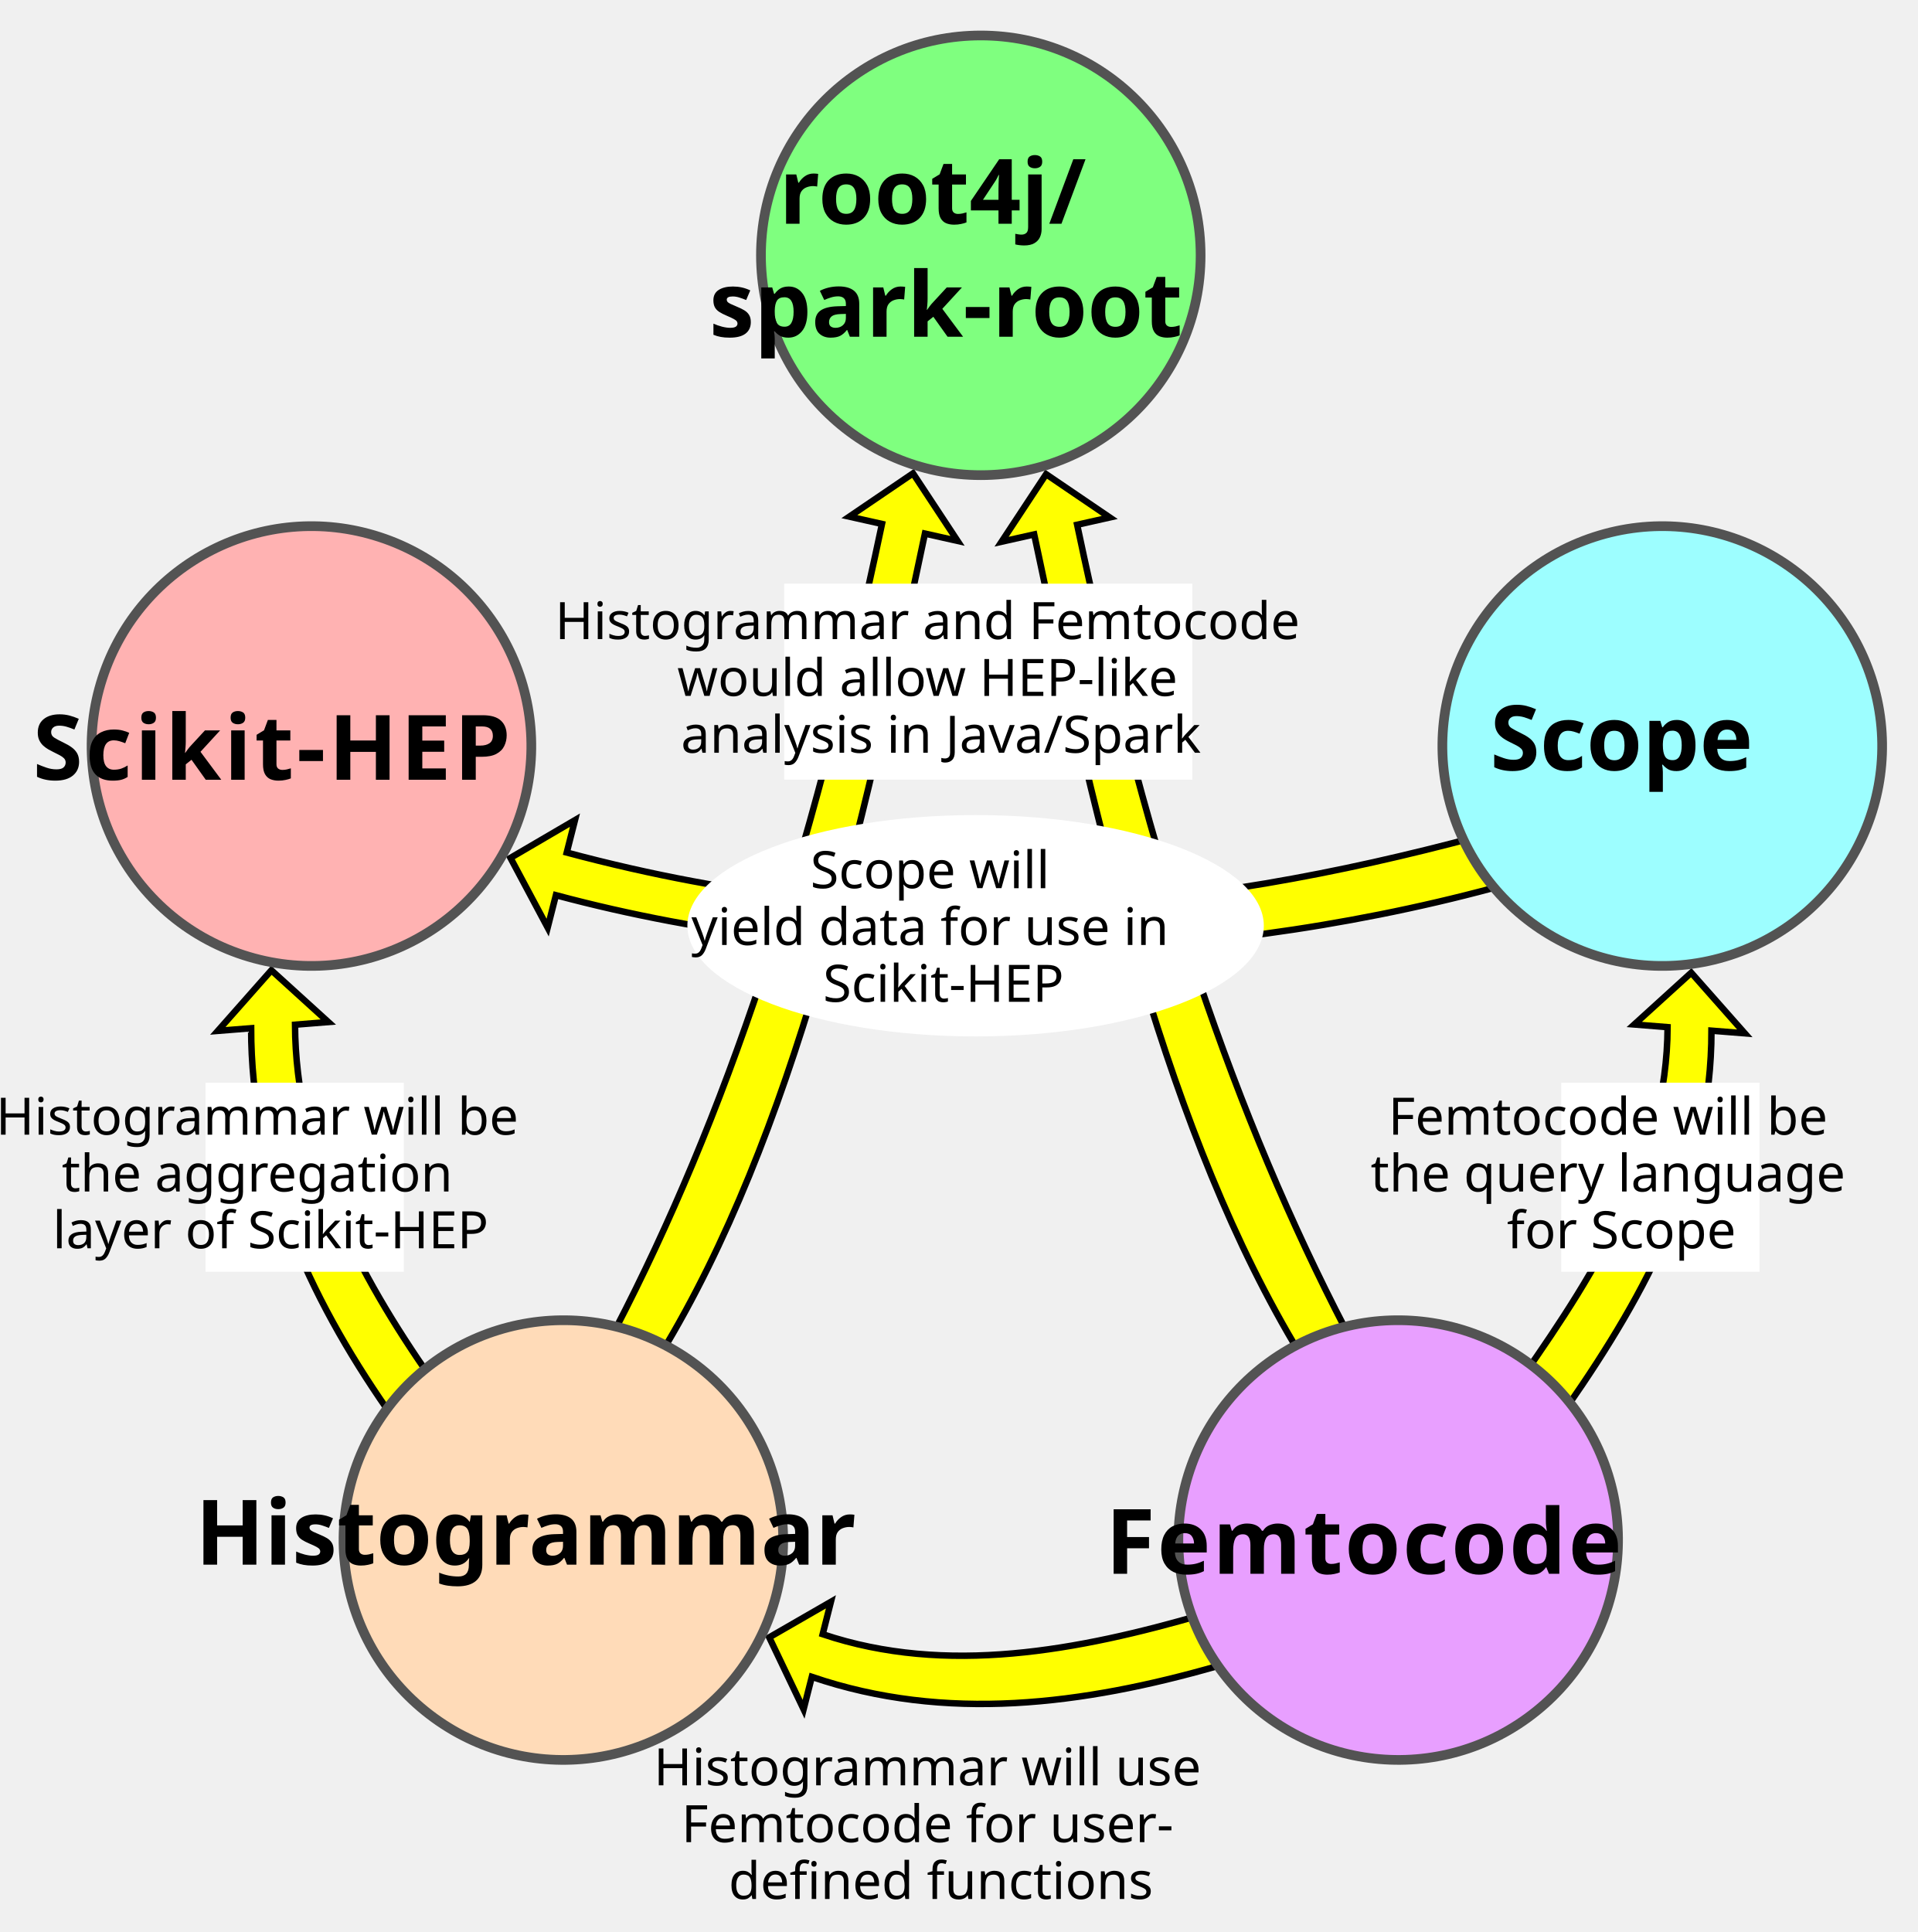
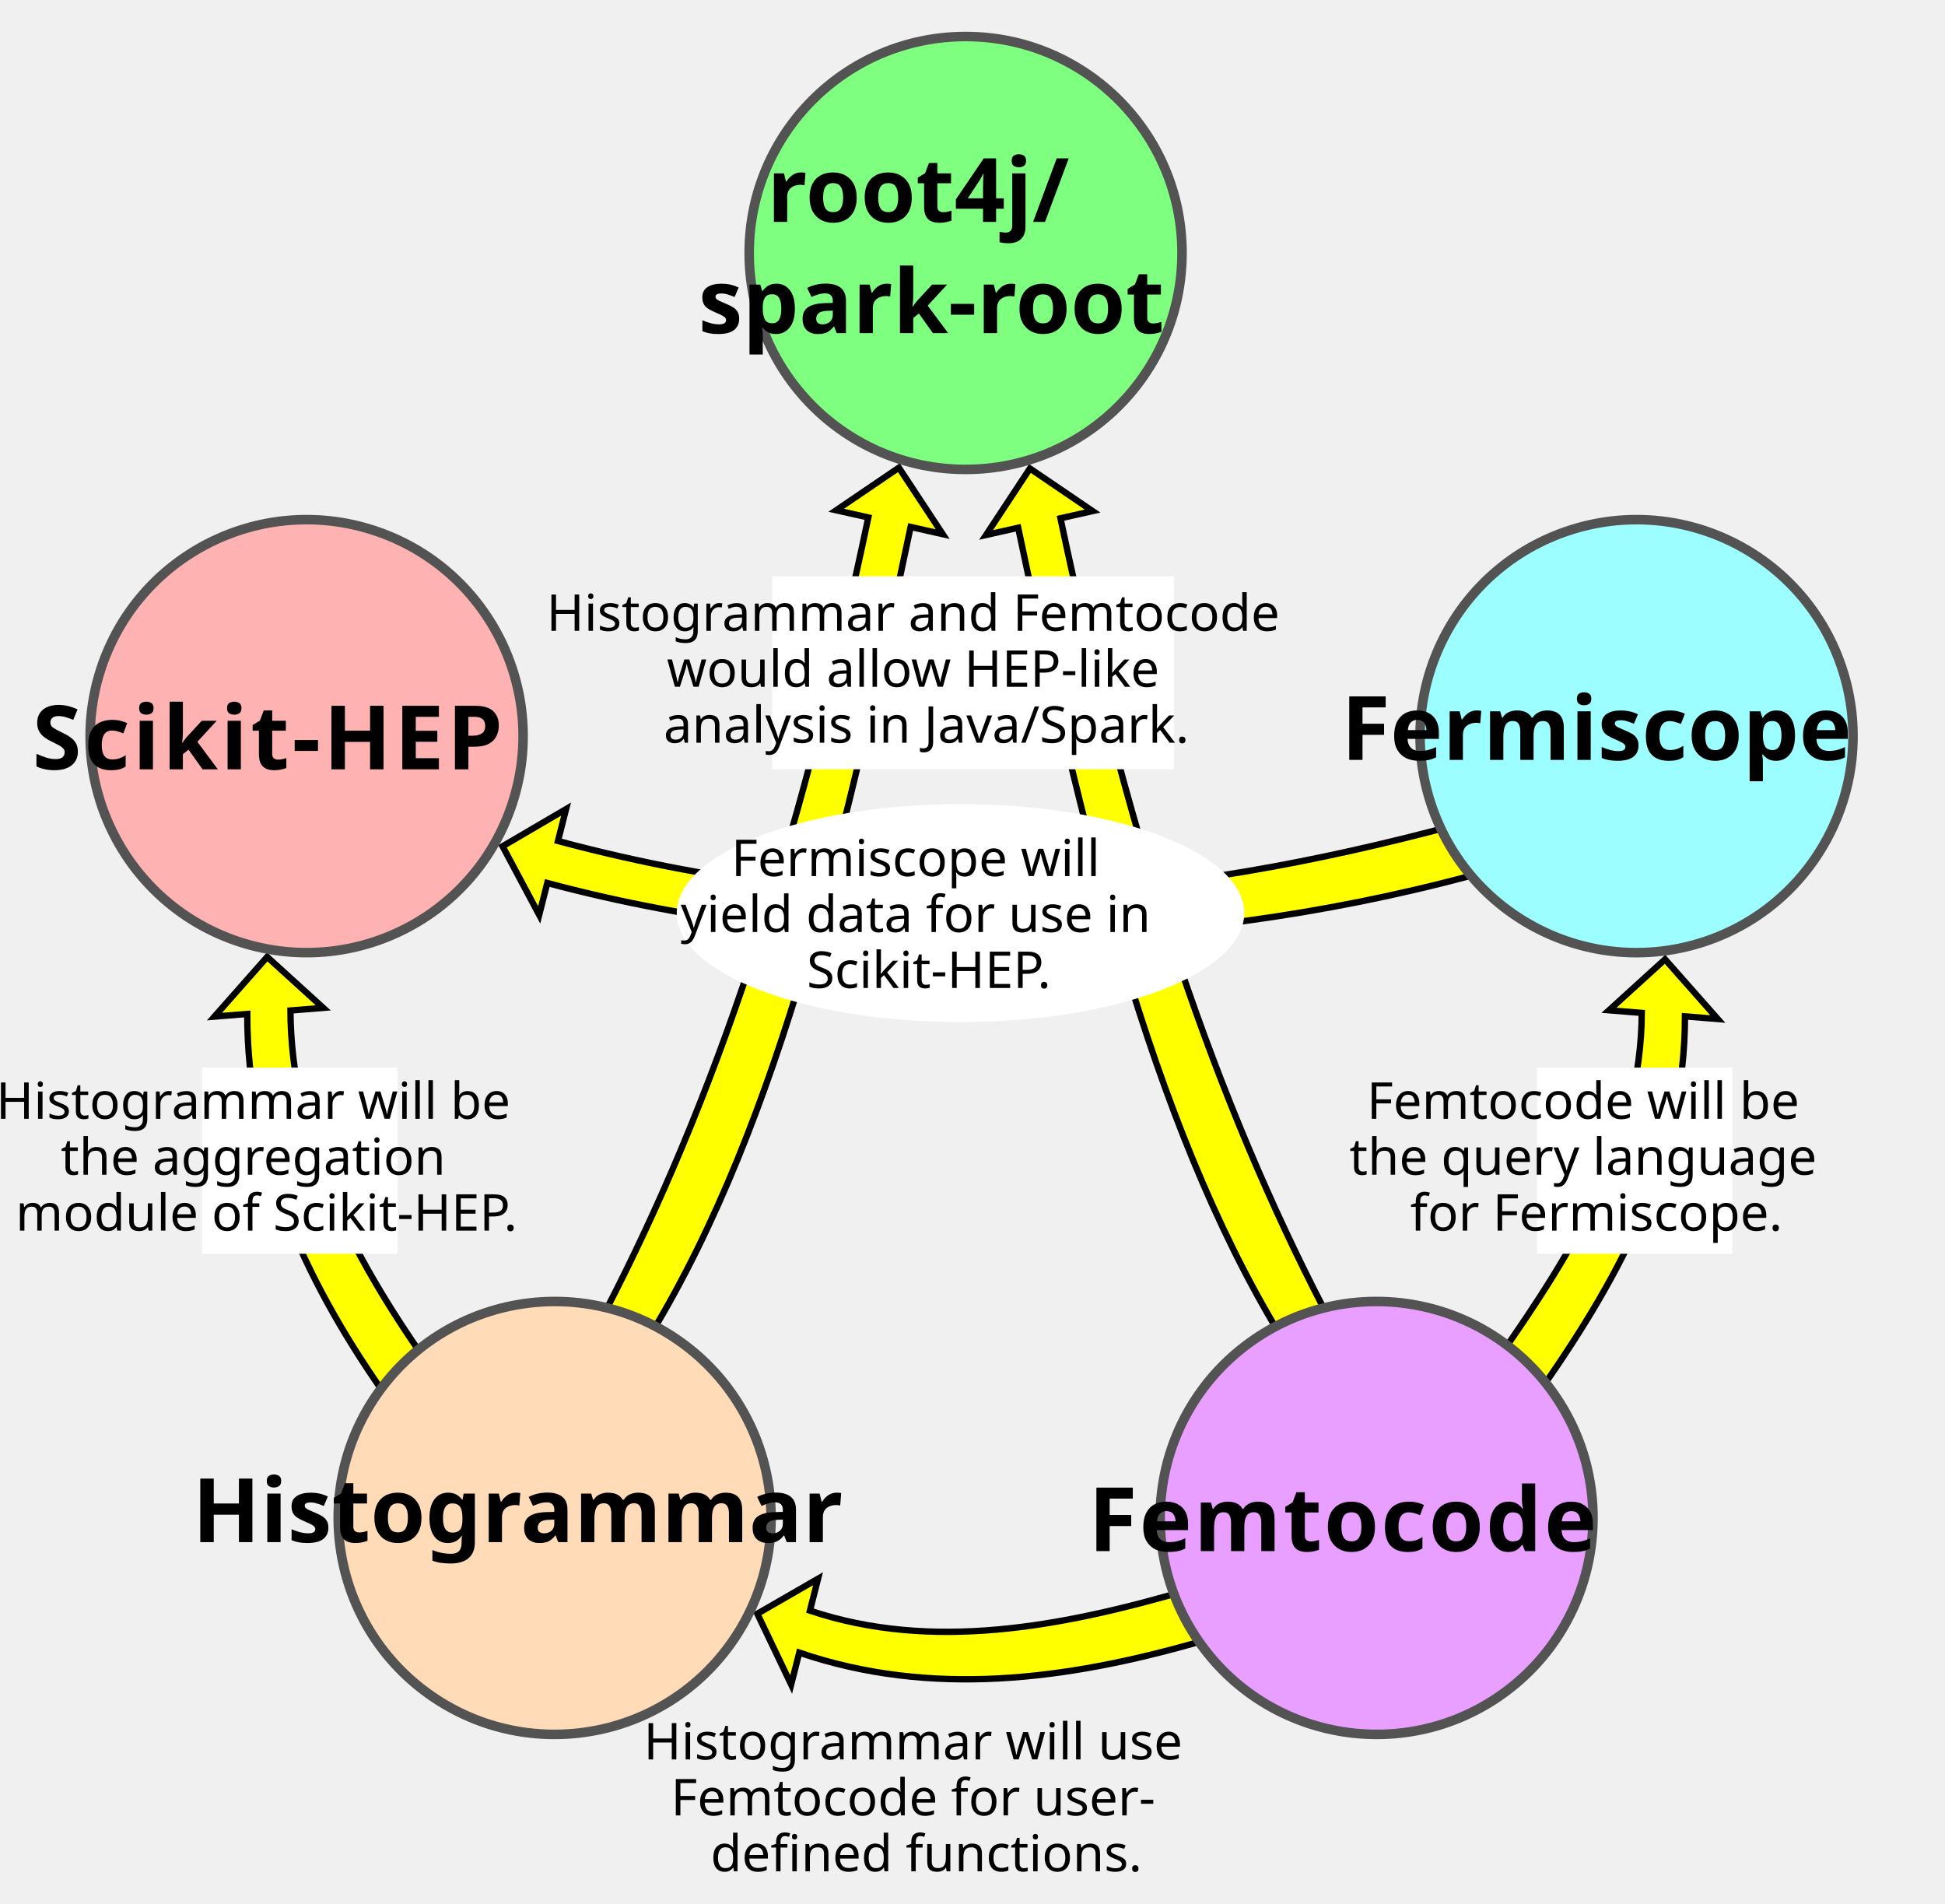
- <svg xmlns="http://www.w3.org/2000/svg" width="594.055" height="598.48" id="svg2" version="1.1">
+ <svg xmlns="http://www.w3.org/2000/svg" width="612.009" height="598.98" id="svg2" version="1.1">
  <defs id="defs4" />
-   <g id="layer1" transform="translate(-77.05756,-237.8789)">
+   <g id="layer1" transform="translate(-77.05756,-237.3789)">
    <path id="path3338" style="color:#000000;fill:#ffff00;fill-opacity:1;fill-rule:nonzero;stroke:#000000;stroke-width:2;stroke-linecap:butt;stroke-linejoin:miter;stroke-miterlimit:4;stroke-opacity:1;stroke-dasharray:none;stroke-dashoffset:0;marker:none;visibility:visible;display:inline;overflow:visible;enable-background:accumulate" d="m 539.401,513.026 c -91.163,24.427 -197.511,26.977 -290.133,2.159 l -2.551,10.035 -11.52,-21.588 19.981,-11.698 -2.551,10.035 c 105.755,28.337 195.721,18.224 282.455,-5.017 z" />
    <path d="M 479.772,657.202 C 438.885,589.812 417.21,497.252 397.436,403.423 l -10.103,2.265 13.795,-20.918 19.718,13.403 -10.103,2.265 c 22.578,107.132 49.567,184.429 83.106,249.12 z" style="color:#000000;fill:#ffff00;fill-opacity:1;fill-rule:nonzero;stroke:#000000;stroke-width:2;stroke-linecap:butt;stroke-linejoin:miter;stroke-miterlimit:4;stroke-opacity:1;stroke-dasharray:none;stroke-dashoffset:0;marker:none;visibility:visible;display:inline;overflow:visible;enable-background:accumulate" id="path3340" />
    <path id="path3344" style="color:#000000;fill:#ffff00;fill-opacity:1;fill-rule:nonzero;stroke:#000000;stroke-width:2;stroke-linecap:butt;stroke-linejoin:miter;stroke-miterlimit:4;stroke-opacity:1;stroke-dasharray:none;stroke-dashoffset:0;marker:none;visibility:visible;display:inline;overflow:visible;enable-background:accumulate" d="m 281.885,657.075 c 40.887,-67.389 61.931,-160.076 81.705,-253.905 l 10.103,2.265 -13.795,-20.918 -19.718,13.403 10.103,2.265 C 327.705,507.319 301.347,584.743 267.808,649.433 z" />
    <path id="path3334" style="color:#000000;fill:#ffff00;fill-opacity:1;fill-rule:nonzero;stroke:#000000;stroke-width:2;stroke-linecap:butt;stroke-linejoin:miter;stroke-miterlimit:4;stroke-opacity:1;stroke-dasharray:none;stroke-dashoffset:0;marker:none;visibility:visible;display:inline;overflow:visible;enable-background:accumulate" d="m 562.714,673.414 c 24.657,-35.47 44.535,-72.38 44.534,-116.264 l 10.321,0.827 -16.592,-18.777 -17.644,16.035 10.321,0.827 c -0.193,40.443 -21.572,74.977 -44.759,108.074 z" />
    <path d="m 454.164,754.011 c -41.532,11.881 -84.079,17.49 -125.611,3.317 l -2.551,10.035 -10.645,-22.272 19.106,-11.015 -2.551,10.035 c 38.339,12.878 79.121,5.081 117.933,-6.175 z" style="color:#000000;fill:#ffff00;fill-opacity:1;fill-rule:nonzero;stroke:#000000;stroke-width:2;stroke-linecap:butt;stroke-linejoin:miter;stroke-miterlimit:4;stroke-opacity:1;stroke-dasharray:none;stroke-dashoffset:0;marker:none;visibility:visible;display:inline;overflow:visible;enable-background:accumulate" id="path3336" />
    <path d="M 197.115,674.606 C 172.458,639.135 154.853,600.274 154.854,556.39 l -10.321,0.827 16.592,-18.777 17.644,16.035 -10.321,0.827 c 0.193,40.443 19.299,76.928 42.486,110.026 z" style="color:#000000;fill:#ffff00;fill-opacity:1;fill-rule:nonzero;stroke:#000000;stroke-width:2;stroke-linecap:butt;stroke-linejoin:miter;stroke-miterlimit:4;stroke-opacity:1;stroke-dasharray:none;stroke-dashoffset:0;marker:none;visibility:visible;display:inline;overflow:visible;enable-background:accumulate" id="path3332" />
    <path transform="matrix(0.309017,-0.9510565,0.9510565,0.309017,-487.9588,1461.258)" style="color:#000000;fill:#ffb2b2;fill-opacity:1;fill-rule:nonzero;stroke:#535353;stroke-width:3;stroke-linecap:butt;stroke-linejoin:miter;stroke-miterlimit:4;stroke-opacity:1;stroke-dasharray:none;stroke-dashoffset:0;marker:none;visibility:visible;display:inline;overflow:visible;enable-background:accumulate" id="path3131" d="m 1216.224,322.495 c 0,37.61 -30.489,68.099 -68.099,68.099 -37.61,0 -68.099,-30.489 -68.099,-68.099 0,-37.61 30.489,-68.099 68.099,-68.099 37.61,0 68.099,30.489 68.099,68.099 z" />
    <path transform="matrix(0.309017,0.9510565,-0.9510565,0.309017,543.9273,-722.6039)" style="color:#000000;fill:#9dfeff;fill-opacity:1;fill-rule:nonzero;stroke:#535353;stroke-width:3;stroke-linecap:butt;stroke-linejoin:miter;stroke-miterlimit:4;stroke-opacity:1;stroke-dasharray:none;stroke-dashoffset:0;marker:none;visibility:visible;display:inline;overflow:visible;enable-background:accumulate" id="path3143" d="m 1216.224,322.495 c 0,37.61 -30.489,68.099 -68.099,68.099 -37.61,0 -68.099,-30.489 -68.099,-68.099 0,-37.61 30.489,-68.099 68.099,-68.099 37.61,0 68.099,30.489 68.099,68.099 z" />
    <path style="color:#000000;fill:#7fff7f;fill-opacity:1;fill-rule:nonzero;stroke:#535353;stroke-width:3;stroke-linecap:butt;stroke-linejoin:miter;stroke-miterlimit:4;stroke-opacity:1;stroke-dasharray:none;stroke-dashoffset:0;marker:none;visibility:visible;display:inline;overflow:visible;enable-background:accumulate" id="path3127" d="m 1216.224,322.495 c 0,37.61 -30.489,68.099 -68.099,68.099 -37.61,0 -68.099,-30.489 -68.099,-68.099 0,-37.61 30.489,-68.099 68.099,-68.099 37.61,0 68.099,30.489 68.099,68.099 z" transform="matrix(-1,0,0,1,1529.016,-5.527306)" />
    <path transform="matrix(0.809017,-0.5877853,-0.5877853,-0.809017,-229.0903,1650.705)" style="color:#000000;fill:#e89fff;fill-opacity:1;fill-rule:nonzero;stroke:#535353;stroke-width:3;stroke-linecap:butt;stroke-linejoin:miter;stroke-miterlimit:4;stroke-opacity:1;stroke-dasharray:none;stroke-dashoffset:0;marker:none;visibility:visible;display:inline;overflow:visible;enable-background:accumulate" id="path3135" d="m 1216.224,322.495 c 0,37.61 -30.489,68.099 -68.099,68.099 -37.61,0 -68.099,-30.489 -68.099,-68.099 0,-37.61 30.489,-68.099 68.099,-68.099 37.61,0 68.099,30.489 68.099,68.099 z" />
    <path transform="matrix(0.809017,0.5877853,0.5877853,-0.809017,-866.831,301.0042)" style="color:#000000;fill:#ffdbb8;fill-opacity:1;fill-rule:nonzero;stroke:#535353;stroke-width:3;stroke-linecap:butt;stroke-linejoin:miter;stroke-miterlimit:4;stroke-opacity:1;stroke-dasharray:none;stroke-dashoffset:0;marker:none;visibility:visible;display:inline;overflow:visible;enable-background:accumulate" id="path3139" d="m 1216.224,322.495 c 0,37.61 -30.489,68.099 -68.099,68.099 -37.61,0 -68.099,-30.489 -68.099,-68.099 0,-37.61 30.489,-68.099 68.099,-68.099 37.61,0 68.099,30.489 68.099,68.099 z" />
    <text xml:space="preserve" style="font-size:16px;font-style:normal;font-weight:normal;text-align:center;line-height:125%;letter-spacing:0px;word-spacing:0px;text-anchor:middle;fill:#000000;fill-opacity:1;stroke:none;font-family:Sans" x="250.348" y="722.566" id="text3001">
      <tspan id="tspan3003" x="250.348" y="722.566" style="font-size:28px;font-weight:bold">Histogrammar</tspan>
    </text>
    <text id="text3005" y="725.39" x="509.589" style="font-size:16px;font-style:normal;font-weight:normal;text-align:center;line-height:125%;letter-spacing:0px;word-spacing:0px;text-anchor:middle;fill:#000000;fill-opacity:1;stroke:none;font-family:Sans" xml:space="preserve">
      <tspan style="font-size:28px;font-weight:bold;letter-spacing:0.63px" y="725.39" x="509.904" id="tspan3007">Femtocode</tspan>
    </text>
    <text xml:space="preserve" style="font-size:16px;font-style:normal;font-weight:normal;text-align:center;line-height:125%;letter-spacing:0px;word-spacing:0px;text-anchor:middle;fill:#000000;fill-opacity:1;stroke:none;font-family:Sans" x="589.789" y="476.462" id="text3009">
-       <tspan id="tspan3011" x="589.789" y="476.462" style="font-size:28px;font-weight:bold">Scope</tspan>
+       <tspan id="tspan3011" x="589.789" y="476.462" style="font-size:28px;font-weight:bold">Fermiscope</tspan>
    </text>
    <text id="text3013" y="307.192" x="380.495" style="font-size:16px;font-style:normal;font-weight:normal;text-align:center;line-height:125%;letter-spacing:0px;word-spacing:0px;text-anchor:middle;fill:#000000;fill-opacity:1;stroke:none;font-family:Sans" xml:space="preserve">
      <tspan style="font-size:28px;font-weight:bold" y="307.192" x="380.495" id="tspan3015">root4j/</tspan>
      <tspan style="font-size:28px;font-weight:bold" y="342.192" x="380.495" id="tspan3040">spark-root</tspan>
    </text>
    <text xml:space="preserve" style="font-size:16px;font-style:normal;font-weight:normal;text-align:center;line-height:125%;letter-spacing:0px;word-spacing:0px;text-anchor:middle;fill:#000000;fill-opacity:1;stroke:none;font-family:Sans" x="171.222" y="479.422" id="text3017">
      <tspan id="tspan3019" x="171.662" y="479.422" style="font-size:28px;font-weight:bold;letter-spacing:0.88px">Scikit-HEP</tspan>
    </text>
    <rect style="color:#000000;fill:#ffffff;fill-opacity:1;fill-rule:nonzero;stroke:none;stroke-width:2;marker:none;visibility:visible;display:inline;overflow:visible;enable-background:accumulate" id="rect4147" width="61.429" height="58.571" x="140.714" y="573.265" />
    <text xml:space="preserve" style="font-size:16px;font-style:normal;font-weight:normal;text-align:center;line-height:110%;letter-spacing:0px;word-spacing:0px;text-anchor:middle;fill:#000000;fill-opacity:1;stroke:none;font-family:Sans" x="171.3" y="589.365" id="text3107">
      <tspan id="tspan3109" x="171.3" y="589.365">Histogrammar will be</tspan>
      <tspan x="171.3" y="606.965" id="tspan3111">the aggregation</tspan>
-       <tspan x="171.3" y="624.565" id="tspan3113">layer of Scikit-HEP</tspan>
+       <tspan x="171.3" y="624.565" id="tspan3113">module of Scikit-HEP.</tspan>
    </text>
    <text xml:space="preserve" style="font-size:16px;font-style:normal;font-weight:normal;text-align:center;line-height:110%;letter-spacing:0px;word-spacing:0px;text-anchor:middle;fill:#000000;fill-opacity:1;stroke:none;font-family:Sans" x="378.935" y="790.932" id="text3147">
      <tspan id="tspan3149" x="378.935" y="790.932">Histogrammar will use</tspan>
      <tspan x="378.935" y="808.532" id="tspan3151">Femtocode for user-</tspan>
-       <tspan x="378.935" y="826.132" id="tspan3153">defined functions</tspan>
+       <tspan x="378.935" y="826.132" id="tspan3153">defined functions.</tspan>
    </text>
    <rect y="573.265" x="560.714" height="58.571" width="61.429" id="rect4167" style="color:#000000;fill:#ffffff;fill-opacity:1;fill-rule:nonzero;stroke:none;stroke-width:2;marker:none;visibility:visible;display:inline;overflow:visible;enable-background:accumulate" />
    <text xml:space="preserve" style="font-size:16px;font-style:normal;font-weight:normal;text-align:center;line-height:110%;letter-spacing:0px;word-spacing:0px;text-anchor:middle;fill:#000000;fill-opacity:1;stroke:none;font-family:Sans" x="589.765" y="589.365" id="text3155">
      <tspan x="589.765" y="589.365" id="tspan3159">Femtocode will be</tspan>
      <tspan x="589.765" y="606.965" id="tspan3163">the query language</tspan>
-       <tspan x="589.765" y="624.565" id="tspan3165">for Scope</tspan>
+       <tspan x="589.765" y="624.565" id="tspan3165">for Fermiscope.</tspan>
    </text>
    <rect style="color:#000000;fill:#ffffff;fill-opacity:1;fill-rule:nonzero;stroke:none;stroke-width:2;marker:none;visibility:visible;display:inline;overflow:visible;enable-background:accumulate" id="rect4128" width="126.429" height="60.714" x="320" y="418.683" />
    <text xml:space="preserve" style="font-size:16px;font-style:normal;font-weight:normal;text-align:center;line-height:110%;letter-spacing:0px;word-spacing:0px;text-anchor:middle;fill:#000000;fill-opacity:1;stroke:none;font-family:Sans" x="378.935" y="435.854" id="text3213">
      <tspan x="378.935" y="435.854" id="tspan3219">Histogrammar and Femtocode</tspan>
      <tspan x="378.935" y="453.454" id="tspan3295">would allow HEP-like</tspan>
-       <tspan x="378.935" y="471.054" id="tspan3223">analysis in Java/Spark</tspan>
+       <tspan x="378.935" y="471.054" id="tspan3223">analysis in Java/Spark.</tspan>
    </text>
    <path style="color:#000000;fill:#ffffff;fill-opacity:1;fill-rule:nonzero;stroke:none;stroke-width:2;marker:none;visibility:visible;display:inline;overflow:visible;enable-background:accumulate" id="path4124" d="m 468.571,526.648 c 0,18.935 -39.975,34.286 -89.286,34.286 -49.311,0 -89.286,-15.35 -89.286,-34.286 0,-18.935 39.975,-34.286 89.286,-34.286 49.311,0 89.286,15.35 89.286,34.286 z" transform="translate(0,-1.999975)" />
    <text id="text3255" y="513.013" x="379.735" style="font-size:16px;font-style:normal;font-weight:normal;text-align:center;line-height:110%;letter-spacing:0px;word-spacing:0px;text-anchor:middle;fill:#000000;fill-opacity:1;stroke:none;font-family:Sans" xml:space="preserve">
-       <tspan y="513.013" x="379.735" id="tspan3257">Scope will</tspan>
+       <tspan y="513.013" x="379.735" id="tspan3257">Fermiscope will</tspan>
      <tspan id="tspan3259" y="530.613" x="379.735">yield data for use in</tspan>
-       <tspan id="tspan3261" y="548.213" x="379.735">Scikit-HEP</tspan>
+       <tspan id="tspan3261" y="548.213" x="379.735">Scikit-HEP.</tspan>
    </text>
    <path style="color:#000000;fill:#ffffff;fill-opacity:0;fill-rule:nonzero;stroke:#000000;stroke-width:2;stroke-linecap:butt;stroke-linejoin:miter;stroke-miterlimit:4;stroke-opacity:1;stroke-dasharray:none;stroke-dashoffset:0;marker:none;visibility:visible;display:inline;overflow:visible;enable-background:accumulate" id="path3271" d="m 581.429,520.219 c 0,121.503 -98.497,220 -220,220 -121.503,0 -220,-98.497 -220,-220 0,-121.503 98.497,-220 220,-220 121.503,0 220,98.497 220,220 z" transform="translate(-721.02,18.23475)" />
    <path transform="translate(-1507.716,-4.04061)" d="m 1216.224,322.495 c 0,37.61 -30.489,68.099 -68.099,68.099 -37.61,0 -68.099,-30.489 -68.099,-68.099 0,-37.61 30.489,-68.099 68.099,-68.099 37.61,0 68.099,30.489 68.099,68.099 z" id="path3273" style="color:#000000;fill:#ffffff;fill-opacity:0;fill-rule:nonzero;stroke:#000000;stroke-width:2;stroke-linecap:butt;stroke-linejoin:miter;stroke-miterlimit:4;stroke-opacity:1;stroke-dasharray:none;stroke-dashoffset:0;marker:none;visibility:visible;display:inline;overflow:visible;enable-background:accumulate" />
    <path d="m 1216.224,322.495 c 0,37.61 -30.489,68.099 -68.099,68.099 -37.61,0 -68.099,-30.489 -68.099,-68.099 0,-37.61 30.489,-68.099 68.099,-68.099 37.61,0 68.099,30.489 68.099,68.099 z" id="path3275" style="color:#000000;fill:#ffffff;fill-opacity:0;fill-rule:nonzero;stroke:#000000;stroke-width:2;stroke-linecap:butt;stroke-linejoin:miter;stroke-miterlimit:4;stroke-opacity:1;stroke-dasharray:none;stroke-dashoffset:0;marker:none;visibility:visible;display:inline;overflow:visible;enable-background:accumulate" transform="matrix(0.309017,-0.9510565,0.9510565,0.309017,-1230.325,1462.745)" />
    <path d="m 1216.224,322.495 c 0,37.61 -30.489,68.099 -68.099,68.099 -37.61,0 -68.099,-30.489 -68.099,-68.099 0,-37.61 30.489,-68.099 68.099,-68.099 37.61,0 68.099,30.489 68.099,68.099 z" id="path3277" style="color:#000000;fill:#ffffff;fill-opacity:0;fill-rule:nonzero;stroke:#000000;stroke-width:2;stroke-linecap:butt;stroke-linejoin:miter;stroke-miterlimit:4;stroke-opacity:1;stroke-dasharray:none;stroke-dashoffset:0;marker:none;visibility:visible;display:inline;overflow:visible;enable-background:accumulate" transform="matrix(-0.809017,-0.5877853,0.5877853,-0.809017,250.3903,1652.192)" />
    <path transform="matrix(-1,0,0,-1,788.5329,1080.949)" style="color:#000000;fill:#ffffff;fill-opacity:0;fill-rule:nonzero;stroke:#000000;stroke-width:2;stroke-linecap:butt;stroke-linejoin:miter;stroke-miterlimit:4;stroke-opacity:1;stroke-dasharray:none;stroke-dashoffset:0;marker:none;visibility:visible;display:inline;overflow:visible;enable-background:accumulate" id="path3279" d="m 1216.224,322.495 c 0,37.61 -30.489,68.099 -68.099,68.099 -37.61,0 -68.099,-30.489 -68.099,-68.099 0,-37.61 30.489,-68.099 68.099,-68.099 37.61,0 68.099,30.489 68.099,68.099 z" />
    <path d="m 1216.224,322.495 c 0,37.61 -30.489,68.099 -68.099,68.099 -37.61,0 -68.099,-30.489 -68.099,-68.099 0,-37.61 30.489,-68.099 68.099,-68.099 37.61,0 68.099,30.489 68.099,68.099 z" id="path3281" style="color:#000000;fill:#ffffff;fill-opacity:0;fill-rule:nonzero;stroke:#000000;stroke-width:2;stroke-linecap:butt;stroke-linejoin:miter;stroke-miterlimit:4;stroke-opacity:1;stroke-dasharray:none;stroke-dashoffset:0;marker:none;visibility:visible;display:inline;overflow:visible;enable-background:accumulate" transform="matrix(-0.809017,0.5877853,-0.5877853,-0.809017,888.131,302.4908)" />
    <path transform="matrix(0.809017,-0.5877853,0.5877853,0.809017,-1607.314,774.4172)" style="color:#000000;fill:#ffffff;fill-opacity:0;fill-rule:nonzero;stroke:#000000;stroke-width:2;stroke-linecap:butt;stroke-linejoin:miter;stroke-miterlimit:4;stroke-opacity:1;stroke-dasharray:none;stroke-dashoffset:0;marker:none;visibility:visible;display:inline;overflow:visible;enable-background:accumulate" id="path3283" d="m 1216.224,322.495 c 0,37.61 -30.489,68.099 -68.099,68.099 -37.61,0 -68.099,-30.489 -68.099,-68.099 0,-37.61 30.489,-68.099 68.099,-68.099 37.61,0 68.099,30.489 68.099,68.099 z" />
    <path transform="matrix(-0.309017,0.9510565,-0.9510565,-0.309017,511.1415,-385.8371)" style="color:#000000;fill:#ffffff;fill-opacity:0;fill-rule:nonzero;stroke:#000000;stroke-width:2;stroke-linecap:butt;stroke-linejoin:miter;stroke-miterlimit:4;stroke-opacity:1;stroke-dasharray:none;stroke-dashoffset:0;marker:none;visibility:visible;display:inline;overflow:visible;enable-background:accumulate" id="path3285" d="m 1216.224,322.495 c 0,37.61 -30.489,68.099 -68.099,68.099 -37.61,0 -68.099,-30.489 -68.099,-68.099 0,-37.61 30.489,-68.099 68.099,-68.099 37.61,0 68.099,30.489 68.099,68.099 z" />
    <path d="m 1216.224,322.495 c 0,37.61 -30.489,68.099 -68.099,68.099 -37.61,0 -68.099,-30.489 -68.099,-68.099 0,-37.61 30.489,-68.099 68.099,-68.099 37.61,0 68.099,30.489 68.099,68.099 z" id="path3287" style="color:#000000;fill:#ffffff;fill-opacity:0;fill-rule:nonzero;stroke:#000000;stroke-width:2;stroke-linecap:butt;stroke-linejoin:miter;stroke-miterlimit:4;stroke-opacity:1;stroke-dasharray:none;stroke-dashoffset:0;marker:none;visibility:visible;display:inline;overflow:visible;enable-background:accumulate" transform="matrix(0.309017,0.9510565,-0.9510565,0.309017,-198.4384,-721.1172)" />
    <path transform="matrix(-0.309017,-0.9510565,0.9510565,-0.309017,-520.7447,1798.025)" style="color:#000000;fill:#ffffff;fill-opacity:0;fill-rule:nonzero;stroke:#000000;stroke-width:2;stroke-linecap:butt;stroke-linejoin:miter;stroke-miterlimit:4;stroke-opacity:1;stroke-dasharray:none;stroke-dashoffset:0;marker:none;visibility:visible;display:inline;overflow:visible;enable-background:accumulate" id="path3289" d="m 1216.224,322.495 c 0,37.61 -30.489,68.099 -68.099,68.099 -37.61,0 -68.099,-30.489 -68.099,-68.099 0,-37.61 30.489,-68.099 68.099,-68.099 37.61,0 68.099,30.489 68.099,68.099 z" />
    <path transform="matrix(0.809017,0.5877853,-0.5877853,0.809017,-969.5733,-575.2839)" style="color:#000000;fill:#ffffff;fill-opacity:0;fill-rule:nonzero;stroke:#000000;stroke-width:2;stroke-linecap:butt;stroke-linejoin:miter;stroke-miterlimit:4;stroke-opacity:1;stroke-dasharray:none;stroke-dashoffset:0;marker:none;visibility:visible;display:inline;overflow:visible;enable-background:accumulate" id="path3291" d="m 1216.224,322.495 c 0,37.61 -30.489,68.099 -68.099,68.099 -37.61,0 -68.099,-30.489 -68.099,-68.099 0,-37.61 30.489,-68.099 68.099,-68.099 37.61,0 68.099,30.489 68.099,68.099 z" />
    <path id="path3309" style="color:#000000;fill:#ffffff;fill-opacity:0;fill-rule:nonzero;stroke:#000000;stroke-width:2;stroke-linecap:butt;stroke-linejoin:miter;stroke-miterlimit:4;stroke-opacity:1;stroke-dasharray:none;stroke-dashoffset:0;marker:none;visibility:visible;display:inline;overflow:visible;enable-background:accumulate" d="m -302.288,520.517 0,81.317 10.354,0 -17.173,17.173 -17.173,-17.173 10.354,0 0,-81.317" />
    <path id="path3309-5" style="color:#000000;fill:#ffffff;fill-opacity:0;fill-rule:nonzero;stroke:#ff0000;stroke-width:2;stroke-linecap:butt;stroke-linejoin:miter;stroke-miterlimit:4;stroke-opacity:1;stroke-dasharray:none;stroke-dashoffset:0;marker:none;visibility:visible;display:inline;overflow:visible;enable-background:accumulate" d="m -428.196,758.026 c 41.532,11.881 80.922,15.975 122.455,1.802 l 2.551,10.035 12.413,-21.767 -20.874,-11.52 2.551,10.035 c -38.339,12.878 -75.964,6.596 -114.776,-4.659 z" />
  </g>
</svg>
